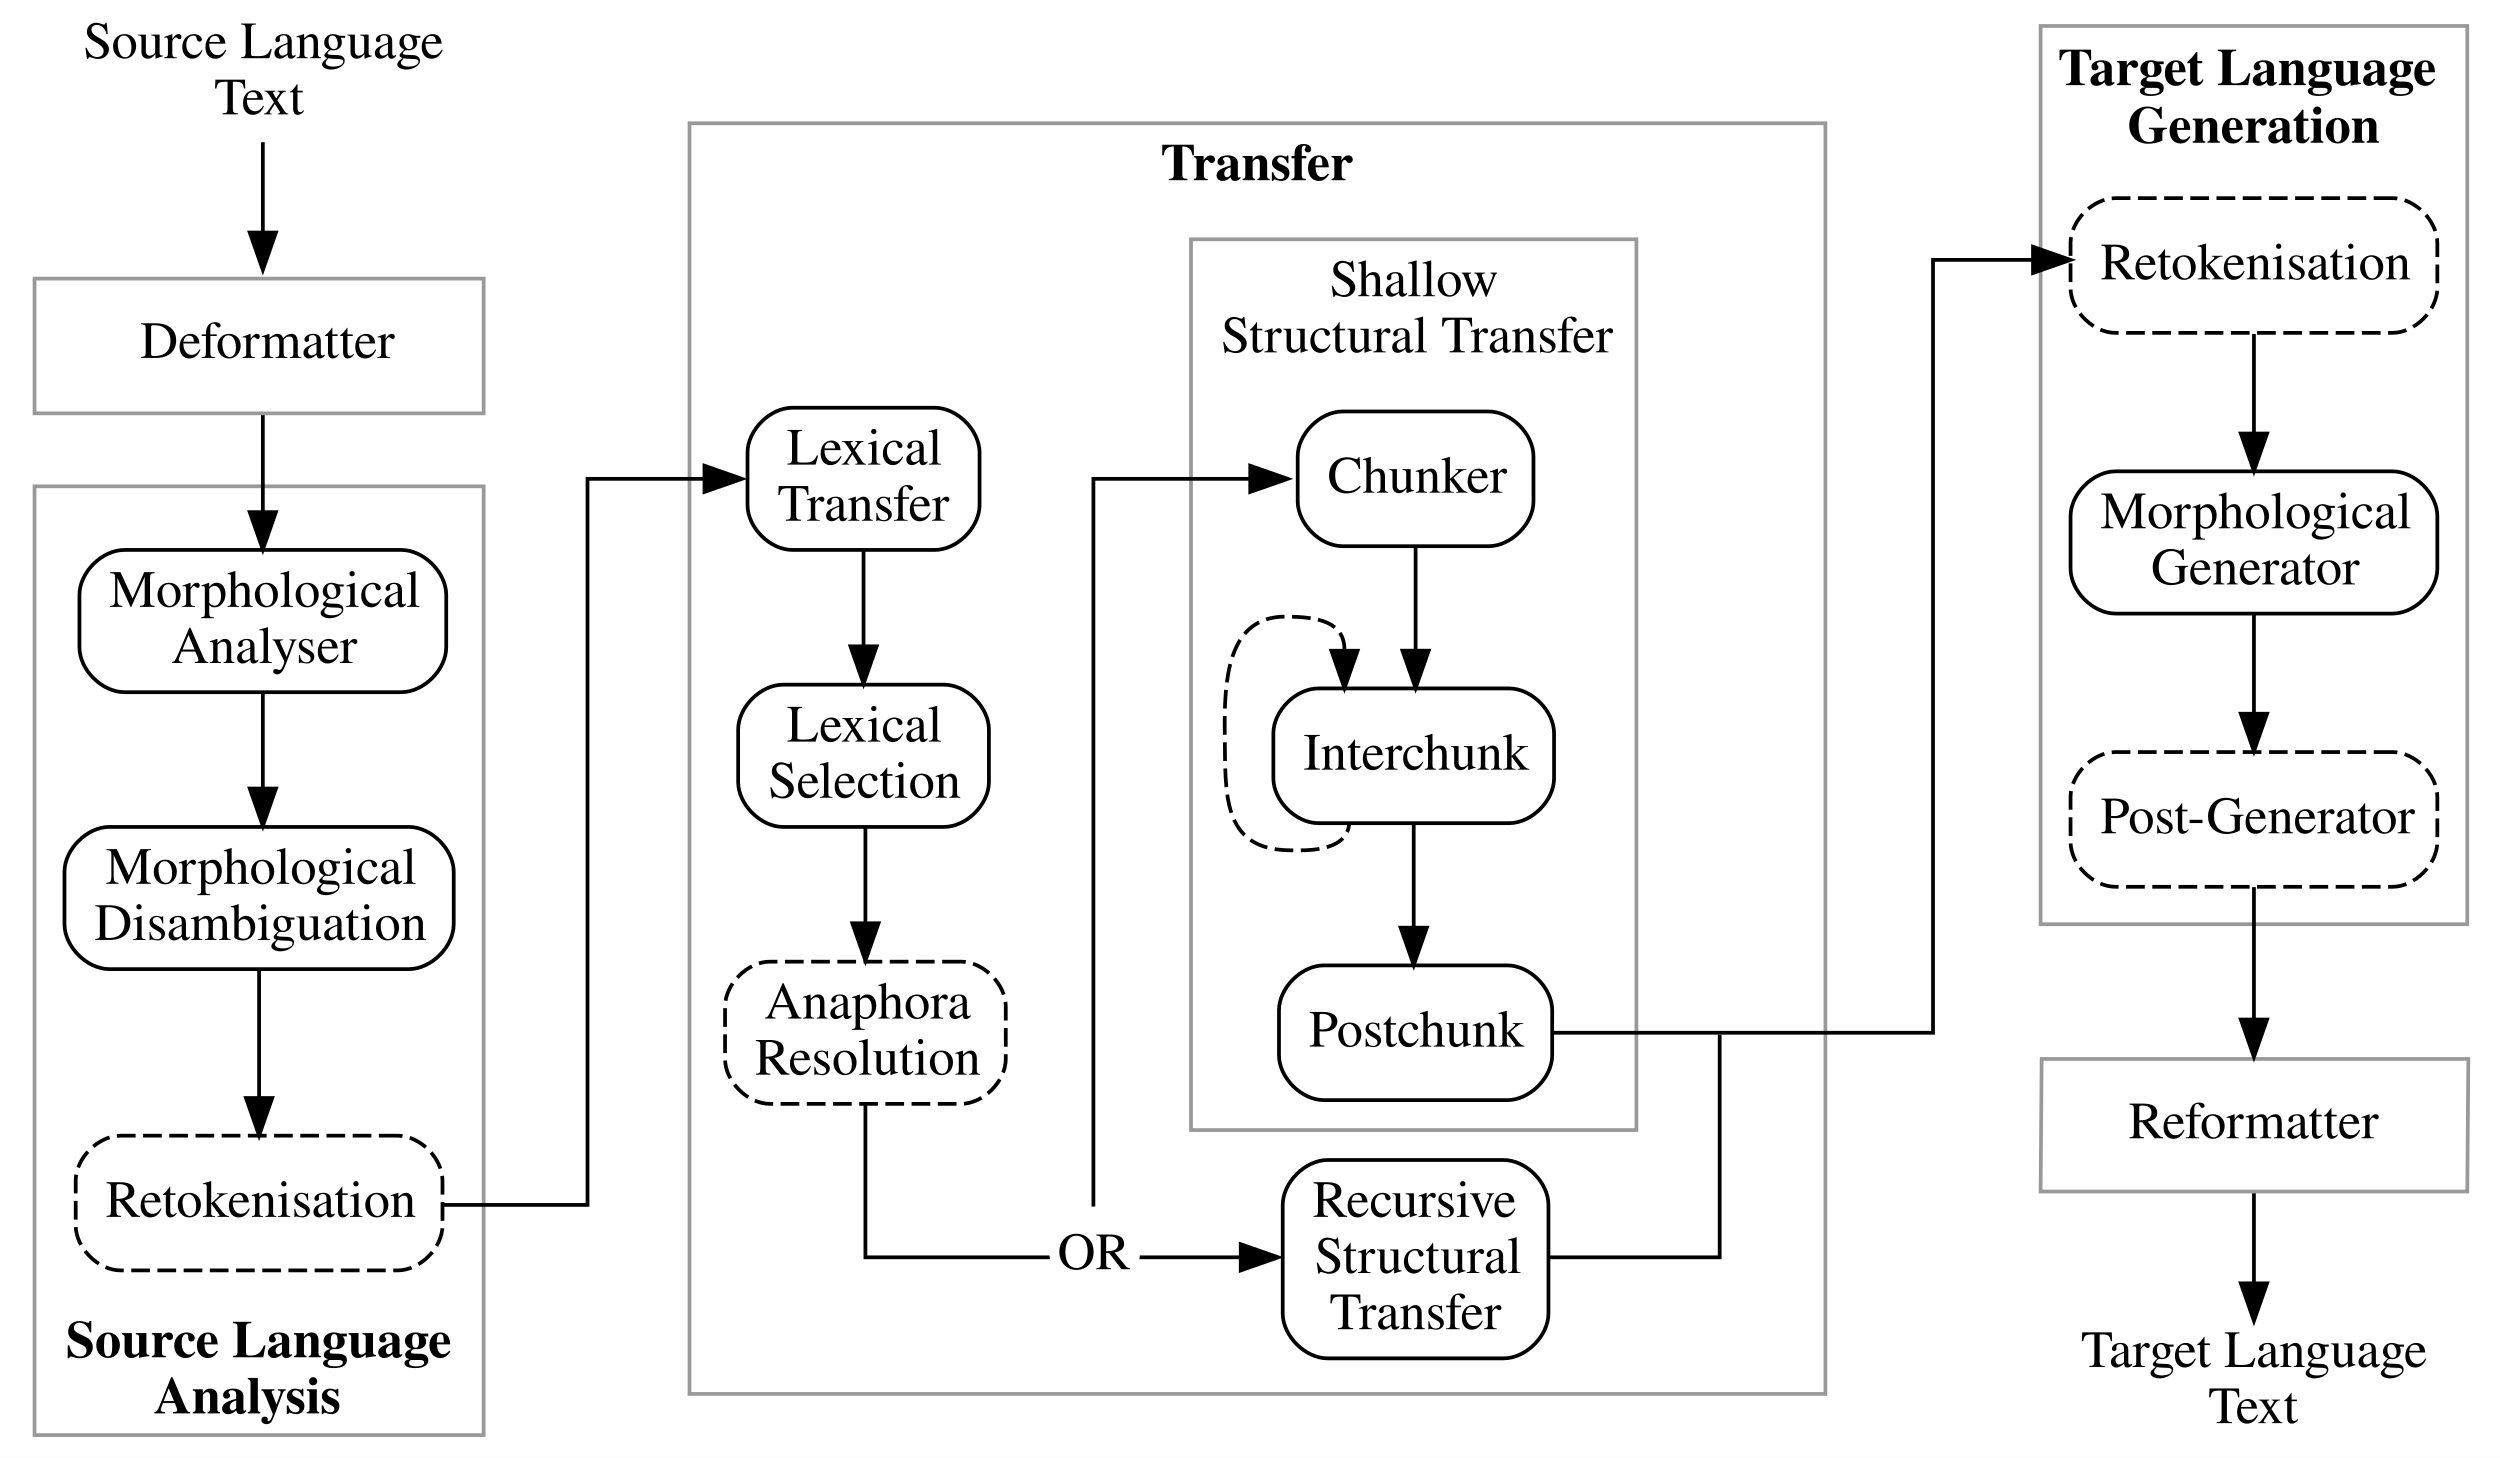
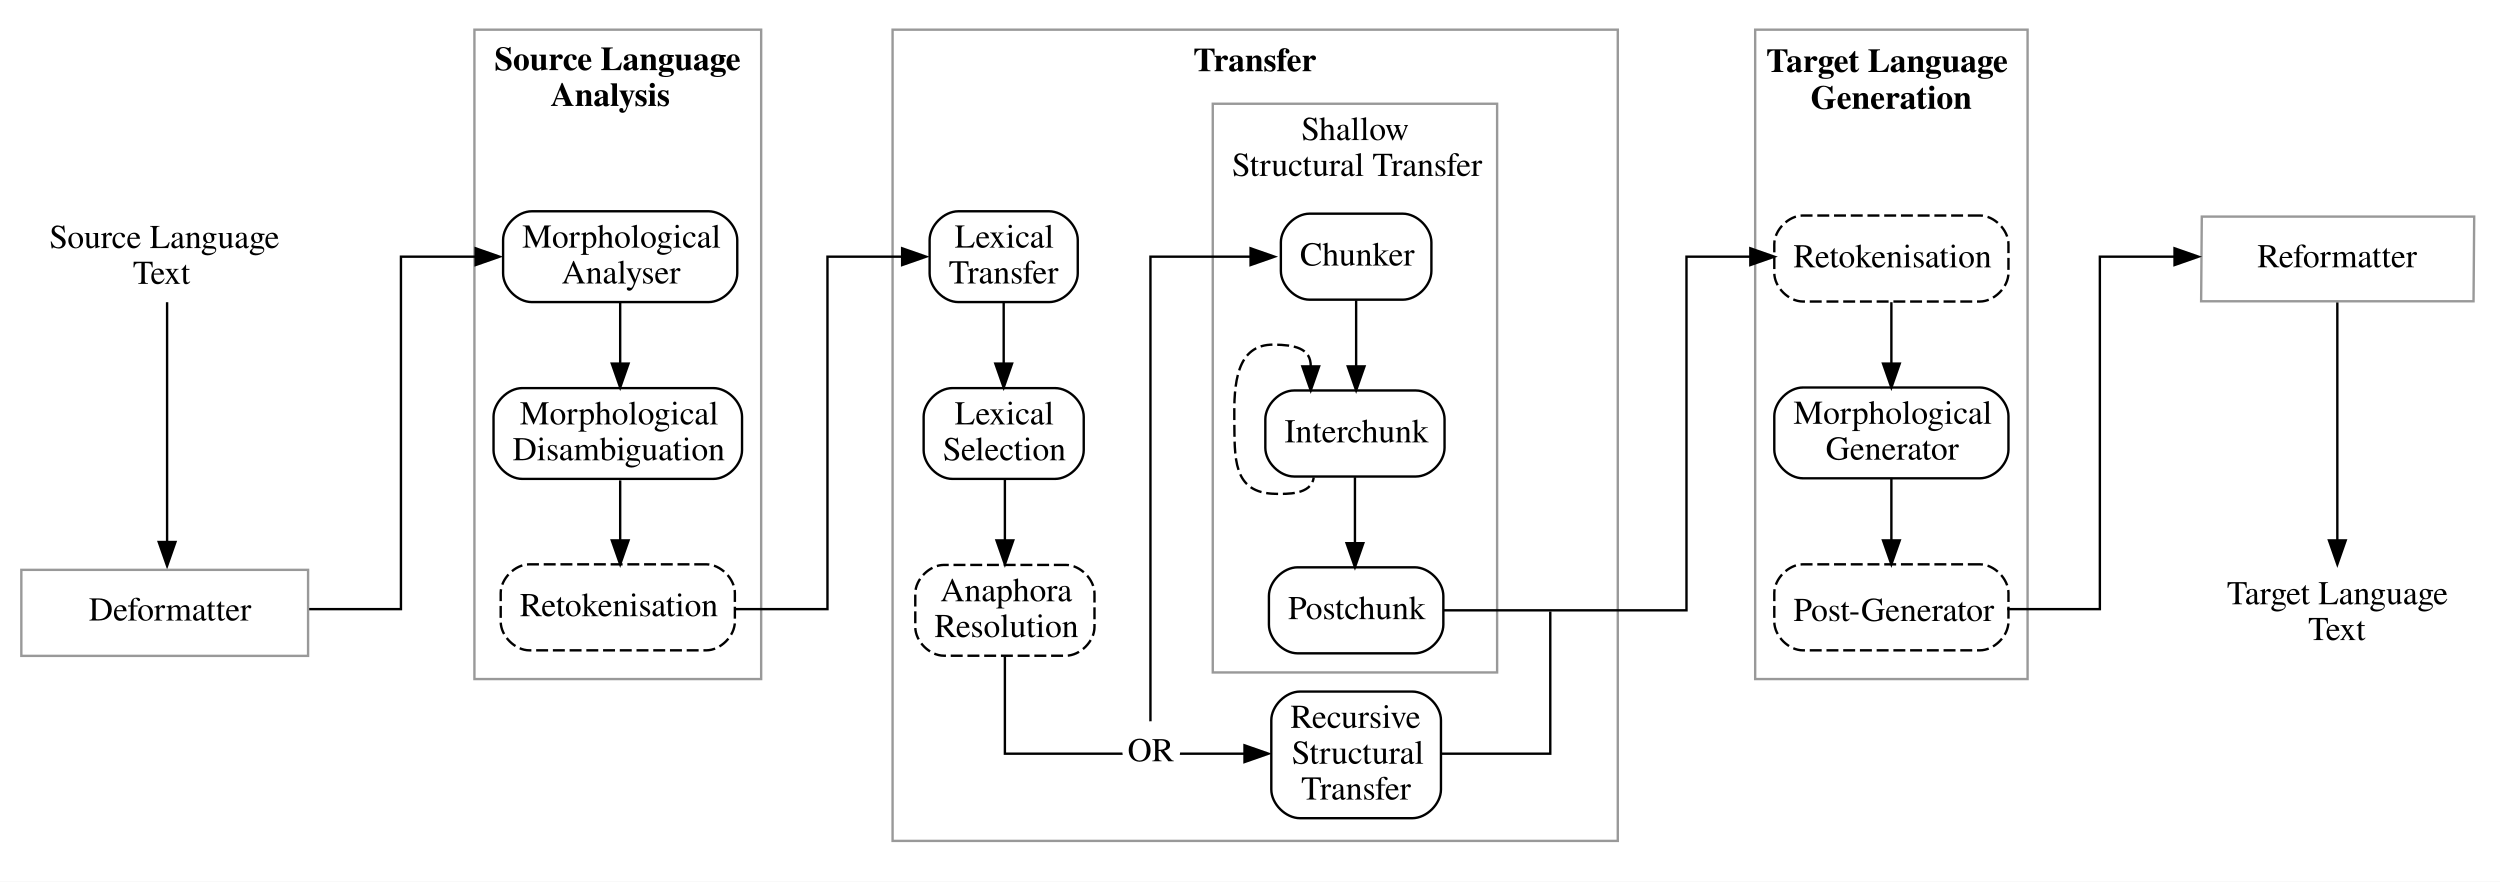
- <svg xmlns="http://www.w3.org/2000/svg" width="667.971pt" height="389.471pt" viewBox="0 0 667.971 389.471" version="1.1" id="svg302">
+ <svg xmlns="http://www.w3.org/2000/svg" width="1046.256pt" height="368.95pt" viewBox="0 0 1046.256 368.95" version="1.1" id="svg302">
  <defs id="defs306" />
-   <polygon fill="#ffffff" stroke="transparent" points="-4,-415 1000,-415 1000,4 -4,4 " id="polygon4" transform="matrix(0.6653093,0,0,0.9295244,2.661237,385.7526)" />
-   <g id="edge3-4" class="edge" transform="rotate(90,80.13405,250.0944)">
-     <path fill="none" stroke="#000000" d="m 148.81,-272 h 24.13" id="path56-0" />
-     <polygon fill="#000000" stroke="#000000" points="172.94,-268.5 172.94,-275.5 182.94,-272 " id="polygon58-3" />
+   <polygon fill="#ffffff" stroke="transparent" points="-4,4 -4,-415 1000,-415 1000,4 " id="polygon4" transform="matrix(1.042088,0,0,0.8805501,4.16835,365.4283)" />
+   <g id="edge3-4" class="edge" transform="rotate(90,364.2541,341.9242)">
+     <path fill="none" stroke="#000000" d="m 148.81,-272 100.792,0" id="path56-0" />
+     <polygon fill="#000000" stroke="#000000" points="172.94,-268.5 172.94,-275.5 182.94,-272 " id="polygon58-3" transform="translate(75.56001)" />
  </g>
-   <path id="polygon8" style="fill:none;stroke:#999999;stroke-opacity:1" d="m 129.228,129.94 v 253.5 h -120 v -253.5 z" />
-   <text text-anchor="start" x="17.611" y="362.64" font-family="Times, serif" font-size="14px" id="text10" style="font-style:normal;font-variant:normal;font-weight:bold;font-stretch:normal;font-family:Times, serif;-inkscape-font-specification:'Times, serif Bold'">Source Language</text>
-   <text text-anchor="start" x="41.111" y="377.64" font-family="Times, serif" font-size="14px" id="text12" style="font-style:normal;font-variant:normal;font-weight:bold;font-stretch:normal;font-family:Times, serif;-inkscape-font-specification:'Times, serif Bold'">Analysis</text>
-   <path id="polygon17" style="fill:none;stroke:#999999;stroke-width:1;stroke-miterlimit:4;stroke-dasharray:none;stroke-opacity:1" d="M 487.728,32.94 V 372.44 h -303.5 V 32.94 Z" />
-   <text text-anchor="start" x="310.086" y="48.14" font-family="Times, serif" font-size="14px" id="text19" style="font-style:normal;font-variant:normal;font-weight:bold;font-stretch:normal;font-family:Times, serif;-inkscape-font-specification:'Times, serif Bold';stroke-width:1;stroke-miterlimit:4;stroke-dasharray:none">Transfer</text>
-   <g id="clust3" class="cluster" transform="translate(-145.2716,399.9403)">
+   <path id="polygon8" style="fill:none;stroke:#999999;stroke-opacity:1" d="m 318.546,12.42 0,271.77 h -120 l 0,-271.77 z" />
+   <text text-anchor="start" x="206.928" y="29.34" font-family="Times, serif" font-size="14px" id="text10" style="font-style:normal;font-variant:normal;font-weight:bold;font-stretch:normal;font-family:Times, serif;-inkscape-font-specification:'Times, serif Bold'">Source Language</text>
+   <text text-anchor="start" x="230.428" y="44.34" font-family="Times, serif" font-size="14px" id="text12" style="font-style:normal;font-variant:normal;font-weight:bold;font-stretch:normal;font-family:Times, serif;-inkscape-font-specification:'Times, serif Bold'">Analysis</text>
+   <path id="polygon17" style="fill:none;stroke:#999999;stroke-width:1;stroke-miterlimit:4;stroke-dasharray:none;stroke-opacity:1" d="M 677.046,12.42 V 351.92 h -303.5 V 12.42 Z" />
+   <text text-anchor="start" x="499.403" y="29.808" font-family="Times, serif" font-size="14px" id="text19" style="font-style:normal;font-variant:normal;font-weight:bold;font-stretch:normal;font-family:Times, serif;-inkscape-font-specification:'Times, serif Bold';stroke-width:1;stroke-miterlimit:4;stroke-dasharray:none">Transfer</text>
+   <g id="clust3" class="cluster" transform="translate(44.04589,379.4201)">
    <polygon fill="none" stroke="#000000" points="582.5,-336 582.5,-98 463.5,-98 463.5,-336 " id="polygon24" style="stroke:#999999;stroke-opacity:1" />
    <text text-anchor="start" x="500.5" y="-320.8" font-family="Times, serif" font-size="14px" id="text26">Shallow</text>
    <text text-anchor="start" x="471.5" y="-305.8" font-family="Times, serif" font-size="14px" id="text28">Structural Transfer</text>
  </g>
-   <g id="node1" class="node" transform="translate(14.22946,291.3469)">
-     <text text-anchor="start" x="8" y="-275.8" font-family="Times, serif" font-size="14px" id="text42">Source Language</text>
-     <text text-anchor="start" x="43" y="-260.8" font-family="Times, serif" font-size="14px" id="text44">Text</text>
+   <g id="g1081" transform="translate(189.3175,-20.52024)">
+     <path fill="none" stroke="#000000" d="m 107.228,108.94 c 0,0 -74,0 -74,0 -6,0 -12,6 -12,12 0,0 0,14 0,14 0,6 6,12 12,12 0,0 74,0 74,0 6,0 12,-6 12,-12 0,0 0,-14 0,-14 0,-6 -6,-12 -12,-12" id="path63" />
+     <text text-anchor="start" x="29.228" y="124.14" font-family="Times, serif" font-size="14px" id="text65">Morphological</text>
+     <text text-anchor="start" x="45.728" y="139.14" font-family="Times, serif" font-size="14px" id="text67">Analyser</text>
  </g>
-   <g id="edge3" class="edge" transform="rotate(90,-45.47856,-156.293)">
-     <path fill="none" stroke="#000000" d="m 148.81,-272 h 24.13" id="path56" />
-     <polygon fill="#000000" stroke="#000000" points="172.94,-275.5 182.94,-272 172.94,-268.5 " id="polygon58" />
-   </g>
-   <g id="node3" class="node" transform="translate(-145.2716,363.9403)">
-     <path fill="none" stroke="#000000" d="m 252.5,-217 c 0,0 -74,0 -74,0 -6,0 -12,6 -12,12 0,0 0,14 0,14 0,6 6,12 12,12 0,0 74,0 74,0 6,0 12,-6 12,-12 0,0 0,-14 0,-14 0,-6 -6,-12 -12,-12" id="path63" />
-     <text text-anchor="start" x="174.5" y="-201.8" font-family="Times, serif" font-size="14px" id="text65">Morphological</text>
-     <text text-anchor="start" x="191" y="-186.8" font-family="Times, serif" font-size="14px" id="text67">Analyser</text>
-   </g>
-   <g id="edge4" class="edge" transform="translate(-153.5216,363.9403)">
-     <path fill="none" stroke="#000000" d="m 223.75,-253.71 c 0,0 0,26.6 0,26.6" id="path72" />
-     <polygon fill="#000000" stroke="#000000" points="220.25,-227.11 227.25,-227.11 223.75,-217.11 " id="polygon74" />
-   </g>
-   <g id="node4" class="node" transform="translate(-145.2716,363.9403)">
+   <g id="node4" class="node" transform="translate(44.0459,305.4201)">
    <path fill="none" stroke="#000000" d="m 254.5,-143 c 0,0 -80,0 -80,0 -6,0 -12,6 -12,12 0,0 0,14 0,14 0,6 6,12 12,12 0,0 80,0 80,0 6,0 12,-6 12,-12 0,0 0,-14 0,-14 0,-6 -6,-12 -12,-12" id="path79" />
    <text text-anchor="start" x="173.5" y="-127.8" font-family="Times, serif" font-size="14px" id="text81">Morphological</text>
    <text text-anchor="start" x="170.5" y="-112.8" font-family="Times, serif" font-size="14px" id="text83">Disambiguation</text>
  </g>
-   <g id="edge5" class="edge" transform="translate(-145.2716,363.9403)">
+   <g id="edge5" class="edge" transform="translate(44.0459,305.4201)">
    <path fill="none" stroke="#000000" d="m 215.5,-178.94 c 0,0 0,25.69 0,25.69" id="path88" />
-     <polygon fill="#000000" stroke="#000000" points="219,-153.25 215.5,-143.25 212,-153.25 " id="polygon90" />
+     <polygon fill="#000000" stroke="#000000" points="215.5,-143.25 212,-153.25 219,-153.25 " id="polygon90" />
  </g>
-   <g id="node5" class="node" transform="translate(-145.2716,363.9403)">
+   <g id="node5" class="node" transform="translate(44.0459,296.6701)">
    <path fill="none" stroke="#000000" stroke-dasharray="5, 2" d="m 251.5,-60.5 c 0,0 -74,0 -74,0 -6,0 -12,6 -12,12 0,0 0,12 0,12 0,6 6,12 12,12 0,0 74,0 74,0 6,0 12,-6 12,-12 0,0 0,-12 0,-12 0,-6 -6,-12 -12,-12" id="path95" />
    <text text-anchor="start" x="173.5" y="-38.8" font-family="Times, serif" font-size="14px" id="text97">Retokenisation</text>
  </g>
-   <g id="edge6" class="edge" transform="translate(-145.2716,363.9403)">
+   <g id="edge6" class="edge" transform="translate(45.0459,305.7301)">
    <path fill="none" stroke="#000000" d="m 214.5,-104.69 c 0,0 0,34.13 0,34.13" id="path102" />
-     <polygon fill="#000000" stroke="#000000" points="218,-70.56 214.5,-60.56 211,-70.56 " id="polygon104" />
+     <polygon fill="#000000" stroke="#000000" points="211,-70.56 218,-70.56 214.5,-60.56 " id="polygon104" transform="translate(0,-9)" />
  </g>
-   <g id="node6" class="node" transform="translate(-140.7716,399.9403)">
+   <g id="node6" class="node" transform="translate(48.54589,379.4201)">
    <path fill="none" stroke="#000000" d="m 390.5,-291 c 0,0 -38,0 -38,0 -6,0 -12,6 -12,12 0,0 0,14 0,14 0,6 6,12 12,12 0,0 38,0 38,0 6,0 12,-6 12,-12 0,0 0,-14 0,-14 0,-6 -6,-12 -12,-12" id="path109" />
    <text text-anchor="start" x="351" y="-275.8" font-family="Times, serif" font-size="14px" id="text111">Lexical</text>
    <text text-anchor="start" x="348.5" y="-260.8" font-family="Times, serif" font-size="14px" id="text113">Transfer</text>
  </g>
-   <g id="edge7" class="edge" transform="translate(-145.2716,399.9403)">
-     <path fill="none" stroke="#000000" d="m 263.51,-78 h 38.74 v -194 h 31.25" id="path118" />
-     <polygon fill="#000000" stroke="#000000" points="330.5,-275.5 340.5,-272 330.5,-268.5 " id="polygon120" transform="translate(3)" />
+   <g id="edge7" class="edge" transform="translate(44.04589,379.4201)">
+     <path fill="none" stroke="#000000" d="m 263.51,-124.5 h 38.74 V -272 h 31.25" id="path118" />
+     <polygon fill="#000000" stroke="#000000" points="340.5,-272 330.5,-268.5 330.5,-275.5 " id="polygon120" transform="translate(3)" />
  </g>
-   <g id="node7" class="node" transform="translate(-140.7716,399.9403)">
+   <g id="node7" class="node" transform="translate(48.54589,379.4201)">
    <path fill="none" stroke="#000000" d="m 393,-217 c 0,0 -43,0 -43,0 -6,0 -12,6 -12,12 0,0 0,14 0,14 0,6 6,12 12,12 0,0 43,0 43,0 6,0 12,-6 12,-12 0,0 0,-14 0,-14 0,-6 -6,-12 -12,-12" id="path125" />
    <text text-anchor="start" x="351" y="-201.8" font-family="Times, serif" font-size="14px" id="text127">Lexical</text>
    <text text-anchor="start" x="346" y="-186.8" font-family="Times, serif" font-size="14px" id="text129">Selection</text>
  </g>
-   <g id="edge8" class="edge" transform="translate(-140.7716,399.9403)">
+   <g id="edge8" class="edge" transform="translate(48.54589,379.4201)">
    <path fill="none" stroke="#000000" d="m 371.5,-252.94 c 0,0 0,25.69 0,25.69" id="path134" />
-     <polygon fill="#000000" stroke="#000000" points="371.5,-217.25 368,-227.25 375,-227.25 " id="polygon136" />
+     <polygon fill="#000000" stroke="#000000" points="368,-227.25 375,-227.25 371.5,-217.25 " id="polygon136" />
  </g>
-   <g id="node8" class="node" transform="translate(-145.2716,399.9403)">
+   <g id="node8" class="node" transform="translate(44.04589,379.4201)">
    <path fill="none" stroke="#000000" stroke-dasharray="5, 2" d="m 402,-143 c 0,0 -51,0 -51,0 -6,0 -12,6 -12,12 0,0 0,14 0,14 0,6 6,12 12,12 0,0 51,0 51,0 6,0 12,-6 12,-12 0,0 0,-14 0,-14 0,-6 -6,-12 -12,-12" id="path141" />
    <text text-anchor="start" x="349.5" y="-127.8" font-family="Times, serif" font-size="14px" id="text143">Anaphora</text>
    <text text-anchor="start" x="347" y="-112.8" font-family="Times, serif" font-size="14px" id="text145">Resolution</text>
  </g>
-   <g id="edge9" class="edge" transform="translate(-140.7716,399.9403)">
+   <g id="edge9" class="edge" transform="translate(48.54589,379.4201)">
    <path fill="none" stroke="#000000" d="m 372,-178.94 c 0,0 0,25.69 0,25.69" id="path150" />
-     <polygon fill="#000000" stroke="#000000" points="372,-143.25 368.5,-153.25 375.5,-153.25 " id="polygon152" />
+     <polygon fill="#000000" stroke="#000000" points="368.5,-153.25 375.5,-153.25 372,-143.25 " id="polygon152" />
  </g>
-   <g id="node9" class="node" transform="translate(-132.2716,399.9403)">
+   <g id="node9" class="node" transform="translate(57.04589,379.4201)">
    <path fill="none" stroke="#000000" d="m 530,-290 c 0,0 -39,0 -39,0 -6,0 -12,6 -12,12 0,0 0,12 0,12 0,6 6,12 12,12 0,0 39,0 39,0 6,0 12,-6 12,-12 0,0 0,-12 0,-12 0,-6 -6,-12 -12,-12" id="path157" />
    <text text-anchor="start" x="487" y="-268.3" font-family="Times, serif" font-size="14px" id="text159">Chunker</text>
  </g>
-   <g id="edge15" class="edge" transform="translate(-145.2716,399.9403)">
+   <g id="edge15" class="edge" transform="translate(44.04589,379.4201)">
    <path fill="none" stroke="#000000" d="M 437.419,-64.209 V -272 H 479.32" id="path164" />
-     <polygon fill="#000000" stroke="#000000" points="478.82,-263 468.82,-259.5 468.82,-266.5 " id="polygon166" transform="translate(10.5,-9)" />
+     <polygon fill="#000000" stroke="#000000" points="468.82,-259.5 468.82,-266.5 478.82,-263 " id="polygon166" transform="translate(10.5,-9)" />
  </g>
-   <g id="node12" class="node" transform="translate(-144.2716,378.9403)">
+   <g id="node12" class="node" transform="translate(45.04589,358.4201)">
    <path fill="none" stroke="#000000" d="m 546,-69 c 0,0 -47,0 -47,0 -6,0 -12,6 -12,12 0,0 0,29 0,29 0,6 6,12 12,12 0,0 47,0 47,0 6,0 12,-6 12,-12 0,0 0,-29 0,-29 0,-6 -6,-12 -12,-12" id="path171" />
    <text text-anchor="start" x="495" y="-53.8" font-family="Times, serif" font-size="14px" id="text173">Recursive</text>
    <text text-anchor="start" x="495.5" y="-38.8" font-family="Times, serif" font-size="14px" id="text175">Structural</text>
    <text text-anchor="start" x="499.5" y="-23.8" font-family="Times, serif" font-size="14px" id="text177">Transfer</text>
  </g>
-   <g id="edge10" class="edge" transform="translate(-145.2716,399.9403)">
+   <g id="edge10" class="edge" transform="translate(44.04589,379.4201)">
    <path fill="none" stroke="#000000" d="M 376.5,-104.69 V -64 h 100.28" id="path182" />
-     <polygon fill="#000000" stroke="#000000" points="476.78,-67.5 486.78,-64 476.78,-60.5 " id="polygon184" />
+     <polygon fill="#000000" stroke="#000000" points="486.78,-64 476.78,-60.5 476.78,-67.5 " id="polygon184" />
  </g>
-   <g id="node10" class="node" transform="translate(-136.7716,399.9403)">
+   <g id="node10" class="node" transform="translate(52.54589,379.4201)">
    <path fill="none" stroke="#000000" d="m 540,-216 c 0,0 -51,0 -51,0 -6,0 -12,6 -12,12 0,0 0,12 0,12 0,6 6,12 12,12 0,0 51,0 51,0 6,0 12,-6 12,-12 0,0 0,-12 0,-12 0,-6 -6,-12 -12,-12" id="path189" />
    <text text-anchor="start" x="485" y="-194.3" font-family="Times, serif" font-size="14px" id="text191">Interchunk</text>
  </g>
-   <g id="edge1" class="edge" transform="translate(-142.7716,399.9403)">
+   <g id="edge1" class="edge" transform="translate(46.54589,379.4201)">
    <path fill="none" stroke="#000000" d="m 521,-253.71 c 0,0 0,27.63 0,27.63" id="path196" />
-     <polygon fill="#000000" stroke="#000000" points="517.5,-226.08 524.5,-226.08 521,-216.08 " id="polygon198" />
+     <polygon fill="#000000" stroke="#000000" points="524.5,-226.08 521,-216.08 517.5,-226.08 " id="polygon198" />
  </g>
-   <g id="edge19" class="edge" transform="translate(-140.7716,399.9403)">
+   <g id="edge19" class="edge" transform="translate(48.54589,379.4201)">
    <path fill="none" stroke="#000000" stroke-dasharray="5, 2" d="m 500,-226.07 c 0.116,-7.699 -6.837,-9.021 -15.479,-9.121 -15.724,-0.182 -16.727,16.553 -16.504,31.524 0.231,15.472 -1.036,30.693 17.293,30.916 4.384,0.053 14.975,0.525 15.932,-6.837" id="path203" />
-     <polygon fill="#000000" stroke="#000000" points="496.5,-226.07 503.5,-226.07 500,-216.07 " id="polygon205" />
+     <polygon fill="#000000" stroke="#000000" points="503.5,-226.07 500,-216.07 496.5,-226.07 " id="polygon205" />
  </g>
-   <g id="node11" class="node" transform="translate(-144.2716,399.9403)">
+   <g id="node11" class="node" transform="translate(45.04589,379.4201)">
    <path fill="none" stroke="#000000" d="m 547,-142 c 0,0 -49,0 -49,0 -6,0 -12,6 -12,12 0,0 0,12 0,12 0,6 6,12 12,12 0,0 49,0 49,0 6,0 12,-6 12,-12 0,0 0,-12 0,-12 0,-6 -6,-12 -12,-12" id="path210" />
    <text text-anchor="start" x="494" y="-120.3" font-family="Times, serif" font-size="14px" id="text212">Postchunk</text>
  </g>
-   <g id="edge2" class="edge" transform="translate(-141.2716,399.9403)">
+   <g id="edge2" class="edge" transform="translate(48.04589,379.4201)">
    <path fill="none" stroke="#000000" d="m 519,-179.71 c 0,0 0,27.63 0,27.63" id="path217" />
-     <polygon fill="#000000" stroke="#000000" points="522.5,-152.08 519,-142.08 515.5,-152.08 " id="polygon219" />
+     <polygon fill="#000000" stroke="#000000" points="519,-142.08 515.5,-152.08 522.5,-152.08 " id="polygon219" />
  </g>
-   <g id="g1113">
-     <path id="polygon33" style="fill:none;stroke:#999999;stroke-opacity:1" d="m 659.228,6.94 v 240 h -114 v -240 z" />
-     <text text-anchor="start" x="602.137" y="22.737" font-family="Times, serif" font-size="14px" id="text19-3" style="font-style:normal;font-variant:normal;font-weight:bold;font-stretch:normal;line-height:1.1;font-family:Times, serif;-inkscape-font-specification:'Times, serif Bold';stroke-width:1;stroke-miterlimit:4;stroke-dasharray:none">
-       <tspan id="tspan1077" x="602.137" y="22.737" style="text-align:center;text-anchor:middle">Target Language</tspan>
-       <tspan id="tspan1079" x="602.137" y="38.137" style="text-align:center;text-anchor:middle">Generation</tspan>
+   <g id="g1113" transform="translate(189.3175,37.24974)">
+     <path id="polygon33" style="fill:none;stroke:#999999;stroke-opacity:1" d="m 659.228,-24.83 v 271.77 h -114 V -24.83 Z" />
+     <text text-anchor="start" x="602.137" y="-7.127" font-family="Times, serif" font-size="14px" id="text19-3" style="font-style:normal;font-variant:normal;font-weight:bold;font-stretch:normal;line-height:1.1;font-family:Times, serif;-inkscape-font-specification:'Times, serif Bold';stroke-width:1;stroke-miterlimit:4;stroke-dasharray:none">
+       <tspan id="tspan1077" x="602.137" y="-7.127" style="text-align:center;text-anchor:middle">Target Language</tspan>
+       <tspan id="tspan1079" x="602.137" y="8.273" style="text-align:center;text-anchor:middle">Generation</tspan>
    </text>
  </g>
-   <g id="node13" class="node" transform="translate(-163.2716,342.9403)">
+   <g id="node13" class="node" transform="translate(26.04589,380.19)">
    <path fill="none" stroke="#000000" stroke-dasharray="5, 2" d="m 802.5,-290 c 0,0 -74,0 -74,0 -6,0 -12,6 -12,12 0,0 0,12 0,12 0,6 6,12 12,12 0,0 74,0 74,0 6,0 12,-6 12,-12 0,0 0,-12 0,-12 0,-6 -6,-12 -12,-12" id="path224" />
    <text text-anchor="start" x="724.5" y="-268.3" font-family="Times, serif" font-size="14px" id="text226">Retokenisation</text>
  </g>
-   <g id="g1324" transform="translate(-149.2716,-15.05968)">
+   <g id="g1324" transform="translate(40.04589,-35.57991)">
    <path fill="none" stroke="#000000" d="M 563.102,351 H 608.75 v -59.5" id="path238" />
-     <polygon fill="#000000" stroke="#000000" points="706.47,-281.5 716.47,-278 706.47,-274.5 " id="polygon240" transform="translate(-14,362.5)" />
+     <polygon fill="#000000" stroke="#000000" points="706.47,-274.5 706.47,-281.5 716.47,-278 " id="polygon240" transform="translate(-14,421)" />
  </g>
-   <g id="node14" class="node" transform="translate(-163.2716,342.9403)">
+   <g id="node14" class="node" transform="translate(26.04589,379.1701)">
    <path fill="none" stroke="#000000" d="m 802.5,-217 c 0,0 -74,0 -74,0 -6,0 -12,6 -12,12 0,0 0,14 0,14 0,6 6,12 12,12 0,0 74,0 74,0 6,0 12,-6 12,-12 0,0 0,-14 0,-14 0,-6 -6,-12 -12,-12" id="path245" />
    <text text-anchor="start" x="724.5" y="-201.8" font-family="Times, serif" font-size="14px" id="text247">Morphological</text>
    <text text-anchor="start" x="738" y="-186.8" font-family="Times, serif" font-size="14px" id="text249">Generator</text>
  </g>
-   <g id="edge11" class="edge" transform="translate(-163.2716,342.9403)">
+   <g id="edge11" class="edge" transform="translate(26.04589,380.19)">
    <path fill="none" stroke="#000000" d="m 765.5,-253.71 c 0,0 0,26.6 0,26.6" id="path254" />
-     <polygon fill="#000000" stroke="#000000" points="765.5,-217.11 762,-227.11 769,-227.11 " id="polygon256" />
+     <polygon fill="#000000" stroke="#000000" points="765.5,-217.11 762,-227.11 769,-227.11 " id="polygon256" transform="translate(0,-0.9099879)" />
  </g>
-   <g id="node15" class="node" transform="translate(-163.2716,342.9403)">
-     <path fill="none" stroke="#000000" stroke-dasharray="5, 2" d="m 802.5,-142 c 0,0 -74,0 -74,0 -6,0 -12,6 -12,12 0,0 0,12 0,12 0,6 6,12 12,12 0,0 74,0 74,0 6,0 12,-6 12,-12 0,0 0,-12 0,-12 0,-6 -6,-12 -12,-12" id="path261" />
+   <g id="node15" class="node" transform="translate(26.04589,380.19)">
+     <path fill="none" stroke="#000000" stroke-dasharray="5, 2" d="m 802.5,-144.02 c 0,0 -74,0 -74,0 -6,0 -12,6 -12,12 0,0 0,12 0,12 0,6 6,12 12,12 0,0 74,0 74,0 6,0 12,-6 12,-12 0,0 0,-12 0,-12 0,-6 -6,-12 -12,-12" id="path261" />
    <text text-anchor="start" x="724.5" y="-120.3" font-family="Times, serif" font-size="14px" id="text263">Post-Generator</text>
  </g>
-   <g id="edge12" class="edge" transform="translate(-163.2716,342.9403)">
-     <path fill="none" stroke="#000000" d="m 765.5,-178.94 c 0,0 0,26.71 0,26.71" id="path268" />
-     <polygon fill="#000000" stroke="#000000" points="765.5,-142.23 762,-152.23 769,-152.23 " id="polygon270" />
+   <g id="edge12" class="edge" transform="translate(26.04589,378.4001)">
+     <path fill="none" stroke="#000000" d="M 765.5,-178.434 V -152.23" id="path268" />
+     <polygon fill="#000000" stroke="#000000" points="762,-152.23 769,-152.23 765.5,-142.23 " id="polygon270" />
  </g>
-   <g id="node16" class="node" transform="translate(-163.2716,342.9403)">
+   <g id="node16" class="node" transform="translate(212.6783,150.65)">
    <text text-anchor="start" x="732" y="-38.8" font-family="Times, serif" font-size="14px" id="text277">Reformatter</text>
  </g>
-   <g id="node17" class="node" transform="translate(-338.9767,641.0462)">
+   <g id="node17" class="node" transform="translate(36.97318,528.6821)">
    <text text-anchor="start" x="895" y="-275.8" font-family="Times, serif" font-size="14px" id="text289">Target Language</text>
    <text text-anchor="start" x="929" y="-260.8" font-family="Times, serif" font-size="14px" id="text291">Text</text>
  </g>
-   <g id="g1445" transform="translate(-8.785207,-2.814136)">
+   <path id="polygon33-1" style="fill:none;stroke:#999999;stroke-opacity:1" d="m 921.178,126.075 0.28,-35.425 h 114 l -0.28,35.425 z" />
+   <circle style="fill:#ffffff;fill-opacity:1;stroke:none;stroke-width:1;stroke-linecap:round;stroke-miterlimit:4;stroke-dasharray:none;stroke-opacity:1" id="path1505" cx="481.801" cy="313.953" r="12.112" />
+   <text xml:space="preserve" style="font-style:normal;font-variant:normal;font-weight:normal;font-stretch:normal;font-size:14px;line-height:0.25;font-family:serif;-inkscape-font-specification:serif;letter-spacing:0px;word-spacing:0px;fill:#000000;fill-opacity:1;stroke:none;stroke-width:0.75" x="471.896" y="318.587" id="text1529">
+     <tspan id="tspan1527" x="471.896" y="318.587" style="font-style:normal;font-variant:normal;font-weight:normal;font-stretch:normal;font-size:14px;font-family:Times, serif;-inkscape-font-specification:'Times, serif';stroke-width:0.75">OR</tspan>
+   </text>
+   <path fill="none" stroke="#000000" d="m 604.215,255.42 h 101.581 v -148 h 28.22" id="path238-4" />
+   <g id="edge7-3" class="edge" transform="translate(-134.4541,379.4201)">
+     <path fill="none" stroke="#000000" d="m 263.51,-124.5 h 38.74 V -272 h 31.25" id="path118-6" />
+     <polygon fill="#000000" stroke="#000000" points="330.5,-275.5 340.5,-272 330.5,-268.5 " id="polygon120-2" transform="translate(3)" />
+   </g>
+   <g id="node1" class="node" transform="translate(12.61504,379.608)">
+     <text text-anchor="start" x="8" y="-275.8" font-family="Times, serif" font-size="14px" id="text42">Source Language</text>
+     <text text-anchor="start" x="43" y="-260.8" font-family="Times, serif" font-size="14px" id="text44">Text</text>
+   </g>
+   <g id="edge3" class="edge" transform="rotate(90,-127.6506,-74.42055)">
+     <path fill="none" stroke="#000000" d="M 73.25,-272 H 174.44" id="path56" />
+     <polygon fill="#000000" stroke="#000000" points="182.94,-272 172.94,-268.5 172.94,-275.5 " id="polygon58" transform="translate(0.6620952)" />
+   </g>
+   <g id="g1445" transform="translate(-9.0848,161.2304)">
    <text text-anchor="start" x="46.264" y="98.454" font-family="Times, serif" font-size="14px" id="text51">Deformatter</text>
    <path id="polygon8-9" style="fill:none;stroke:#999999;stroke-opacity:1" d="m 138.014,77.254 v 36 h -120 v -36 z" />
  </g>
-   <path id="polygon33-1" style="fill:none;stroke:#999999;stroke-opacity:1" d="m 545.228,318.365 0.28,-35.425 h 114 l -0.28,35.425 z" />
-   <circle style="fill:#ffffff;fill-opacity:1;stroke:none;stroke-width:1;stroke-linecap:round;stroke-miterlimit:4;stroke-dasharray:none;stroke-opacity:1" id="path1505" cx="292.484" cy="334.473" r="12.112" />
-   <text xml:space="preserve" style="font-style:normal;font-variant:normal;font-weight:normal;font-stretch:normal;font-size:14px;line-height:0.25;font-family:serif;-inkscape-font-specification:serif;letter-spacing:0px;word-spacing:0px;fill:#000000;fill-opacity:1;stroke:none;stroke-width:0.75" x="282.579" y="339.107" id="text1529">
-     <tspan id="tspan1527" x="282.579" y="339.107" style="font-style:normal;font-variant:normal;font-weight:normal;font-stretch:normal;font-size:14px;font-family:Times, serif;-inkscape-font-specification:'Times, serif';stroke-width:0.75">OR</tspan>
-   </text>
-   <path fill="none" stroke="#000000" d="M 414.898,275.94 H 516.478 V 69.44 h 28.22" id="path238-4" />
-   <g id="edge13" class="edge" transform="translate(-163.2716,342.9403)">
-     <path fill="none" stroke="#000000" d="m 765.5,-105.91 c 0,0 0,35.37 0,35.37" id="path282" />
-     <polygon fill="#000000" stroke="#000000" points="765.5,-60.54 762,-70.54 769,-70.54 " id="polygon284" />
+   <g id="edge7-8" class="edge" transform="translate(576.5454,379.4201)">
+     <path fill="none" stroke="#000000" d="m 263.51,-124.5 h 38.74 V -272 h 31.25" id="path118-9" />
+     <polygon fill="#000000" stroke="#000000" points="330.5,-268.5 330.5,-275.5 340.5,-272 " id="polygon120-20" transform="translate(3)" />
  </g>
</svg>
